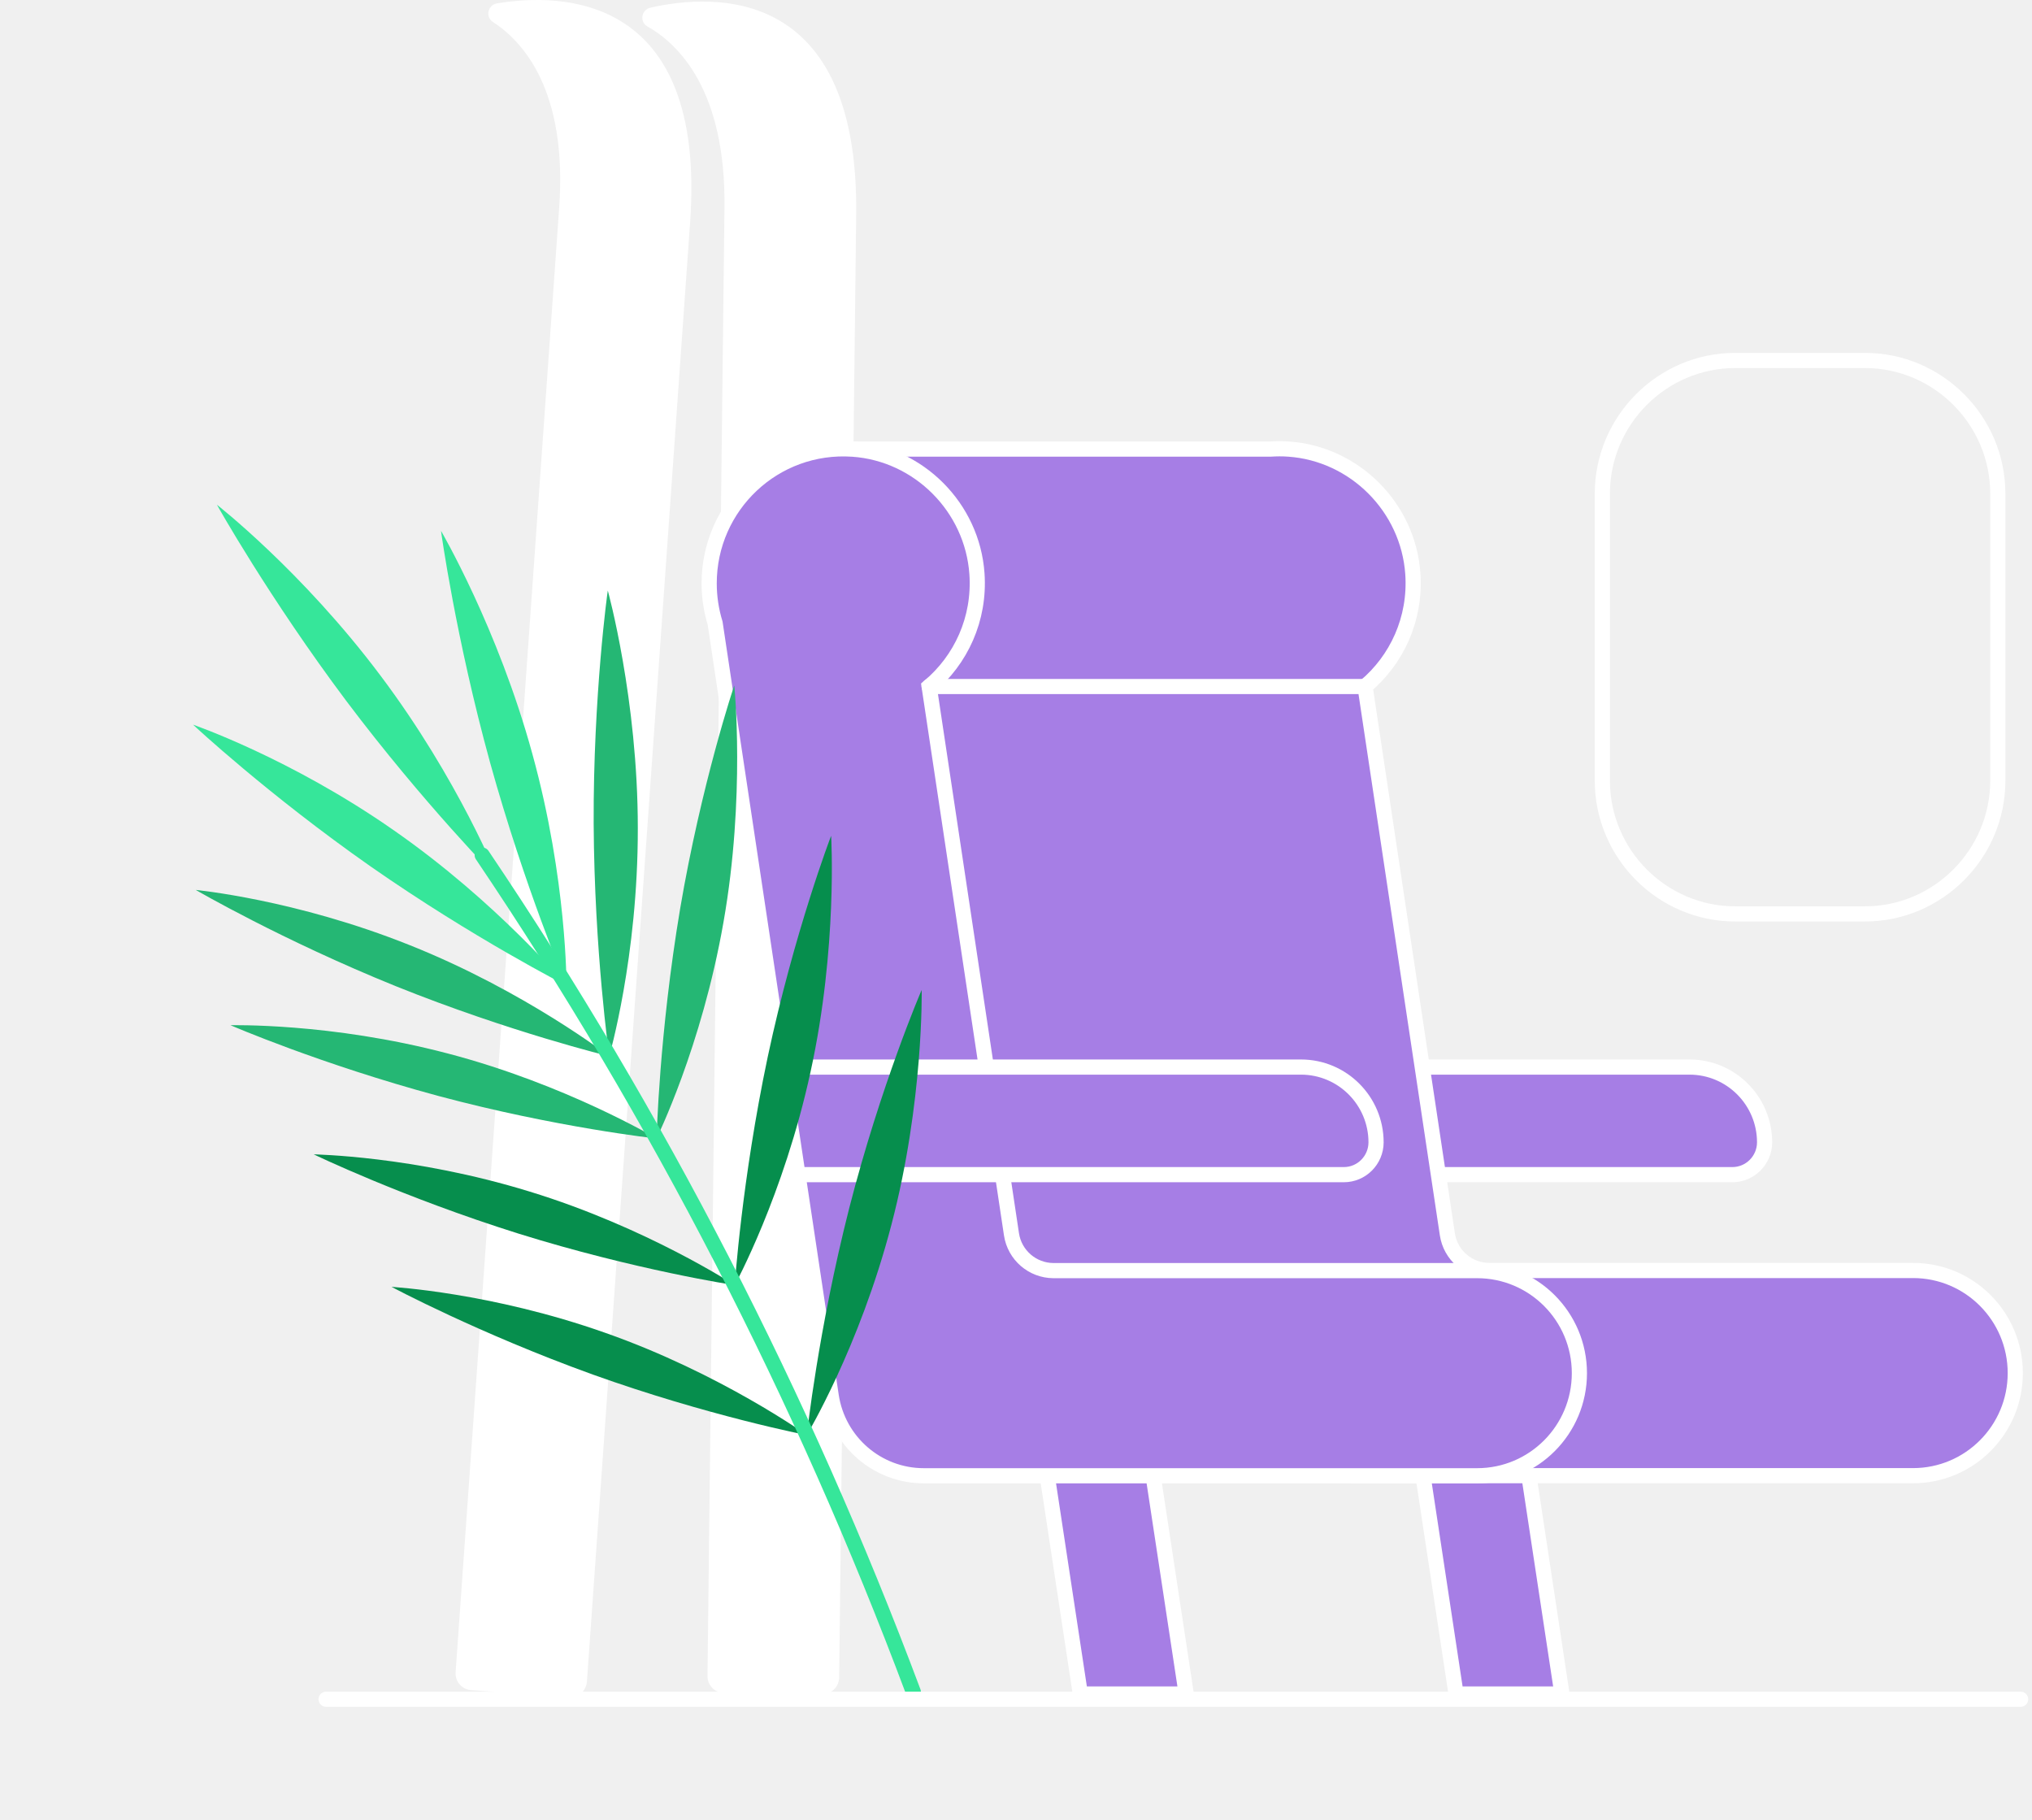
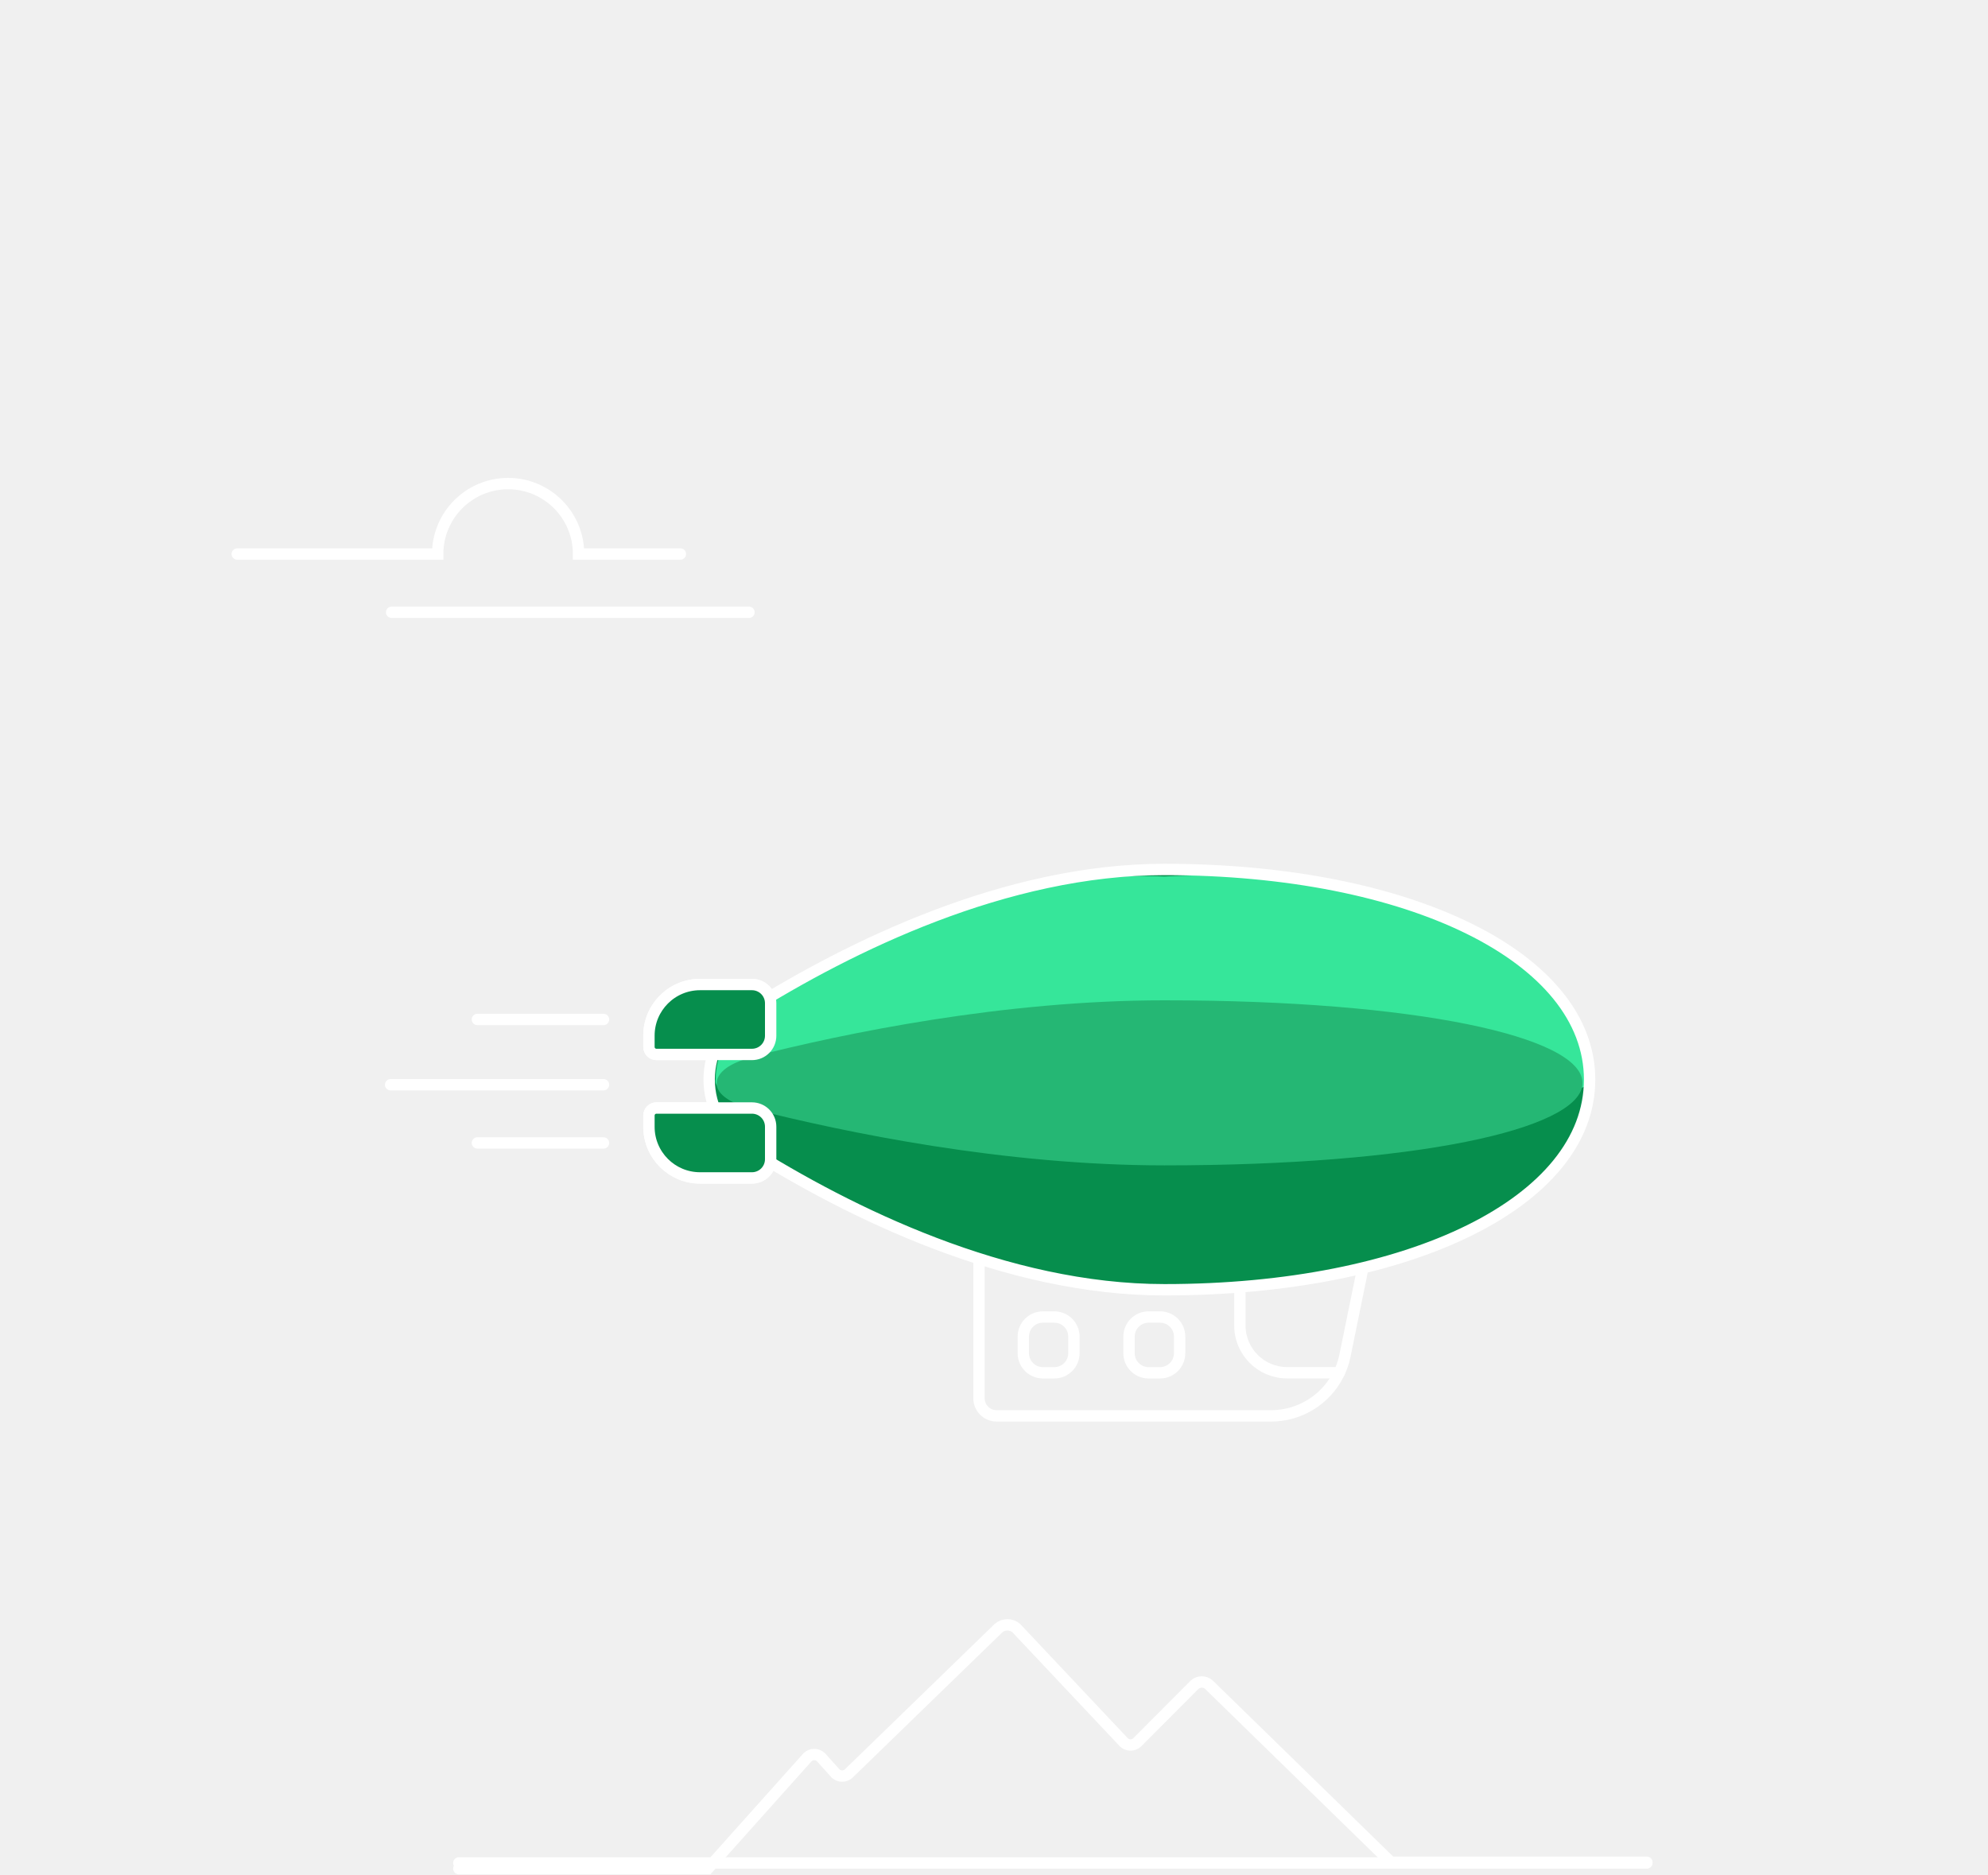
- <svg xmlns="http://www.w3.org/2000/svg" width="268" height="240" fill="none">
-   <path d="M62.126 222.89c-1.208-.084-2.129-1.144-2.036-2.356L73.752 27.366c1.098-15.486-4.799-21.919-8.745-24.47-1.022-.661-.667-2.246.532-2.45C73.997-.953 93.159-.885 91.022 29.29L77.41 221.763c-.085 1.212-1.141 2.136-2.349 2.043l-12.936-.916z" fill="#fff" />
-   <path d="M95.483 223.263c-1.217-.017-2.188-1.017-2.171-2.229l2.239-193.634c.186-15.528-6.075-21.605-10.164-23.911-1.065-.602-.803-2.204.389-2.475 8.356-1.899 27.494-2.967 27.147 27.284l-2.247 192.931c-.017 1.221-1.014 2.195-2.222 2.178l-12.97-.144z" fill="#fff" />
-   <path d="M245.97 120.526h-17.118c-9.634 0-17.52-7.907-17.52-17.58V65.118c0-9.673 7.886-17.579 17.52-17.579h17.118c9.635 0 17.521 7.907 17.521 17.579v37.828c0 9.665-7.886 17.58-17.521 17.58z" stroke="#fff" stroke-width="2" />
-   <path d="M228.482 154.913h-60.741v-14.189h55.089c5.466 0 9.902 4.45 9.902 9.934-.008 2.348-1.909 4.255-4.25 4.255zM156.453 223.407h-13.966l-6.312-41.591h13.967l6.311 41.591zM206.008 223.407h-13.967l-6.303-41.591h13.967l6.303 41.591z" fill="#A67EE5" stroke="#fff" stroke-width="2" stroke-miterlimit="10" />
-   <path d="M252.309 167.551h-55.891c-2.763 0-5.112-2.026-5.526-4.772l-10.857-72.242c4.174-3.501 6.717-8.9 6.303-14.884-.608-8.739-7.672-15.825-16.383-16.427-.811-.059-1.614-.051-2.408 0h-55.089l-.312 102.89 15.766 23.352 47.189 8.391c1.326.483 2.746.754 4.224.754h72.984c7.452 0 13.485-6.06 13.485-13.527 0-7.476-6.033-13.536-13.485-13.536z" fill="#A67EE5" stroke="#fff" stroke-width="2" stroke-miterlimit="10" />
-   <path d="M133.404 162.787l-10.857-72.241c4.174-3.501 6.717-8.9 6.303-14.884-.608-8.739-7.672-15.825-16.383-16.427-10.333-.712-18.934 7.484-18.934 17.698 0 1.831.279 3.594.786 5.255L109.628 184.079c.913 6.06 6.1 10.544 12.209 10.544h72.984c7.452 0 13.485-6.06 13.485-13.528 0-7.476-6.041-13.527-13.485-13.527H138.93c-2.763-.017-5.112-2.043-5.526-4.781z" fill="#A67EE5" stroke="#fff" stroke-width="2" stroke-miterlimit="10" />
-   <path d="M177.238 154.913h-71.995l-2.129-14.189h68.472c5.466 0 9.902 4.45 9.902 9.934-.008 2.348-1.909 4.255-4.25 4.255z" fill="#A67EE5" stroke="#fff" stroke-width="2" stroke-miterlimit="10" />
-   <path d="M122.547 90.537h57.488" stroke="#fff" stroke-width="2" stroke-miterlimit="10" stroke-linecap="round" />
-   <path d="M50.163 89.071c10.35 13.753 15.589 26.951 15.589 26.924-.026-.007-9.88-10.007-20.077-23.553-10.172-13.571-17.066-25.861-17.067-25.882-.026-.007 11.226 8.739 21.555 22.511zM51.922 109.489c13.717 9.539 22.811 20.511 22.797 20.486-.019.006-12.308-6.27-25.84-15.708-13.514-9.465-23.412-18.675-23.416-18.701-.023.008 12.752 4.356 26.459 13.923z" fill="#36E69A" />
-   <path d="M64.64 100.581c4.568 16.471 10.059 29.379 10.079 29.394-.018.017.097-13.847-4.497-30.522-4.562-16.677-12.075-29.461-12.055-29.445-.014.014 1.937 14.1 6.473 30.573z" fill="#36E69A" />
-   <path d="M78.298 108.621c.096 16.905 2.051 30.654 2.061 30.67-.025.004 3.784-13.013 3.762-30.054.008-17.037-3.965-31.378-3.958-31.355-.019.005-1.929 13.844-1.865 30.739z" fill="#25B774" />
-   <path d="M54.065 124.656c15.151 6.039 26.312 14.657 26.293 14.635-.007.015-13.166-3.197-28.171-9.239-14.993-6.071-26.355-12.676-26.368-12.69-.014.013 13.099 1.224 28.246 7.294zM59.044 138.93c15.592 4.071 27.573 11.22 27.556 11.209-.003.023-13.308-1.46-28.784-5.605-15.473-4.17-27.409-9.318-27.419-9.334-.007.026 13.059-.372 28.647 3.73zM89.696 119.886c-2.764 16.471-3.098 30.231-3.095 30.246-.024-.003 5.936-11.994 8.824-28.543 2.912-16.535 1.416-31.206 1.421-31.188-.028-0-4.359 13.026-7.151 29.485z" fill="#25B774" />
-   <path d="M69.841 157.14c15.411 4.711 27.083 12.354 27.07 12.34-.003.023-13.239-2.017-28.529-6.793-15.29-4.804-26.995-10.439-27.004-10.455-.007.026 13.057.167 28.463 4.908z" fill="#068E4D" />
-   <path d="M101.254 139.387c-3.444 16.341-4.347 30.078-4.341 30.097-.024-.003 6.431-11.74 9.995-28.158 3.595-16.402 2.706-31.116 2.711-31.097-.024-.003-4.893 12.828-8.365 29.158zM79.878 175.79c15.203 5.349 26.557 13.481 26.544 13.467-.006.019-13.147-2.571-28.23-7.979-15.081-5.443-26.544-11.555-26.553-11.571-.007.025 13.041.704 28.24 6.083z" fill="#068E4D" />
-   <path d="M111.998 159.354c-4.117 16.186-5.586 29.887-5.579 29.899-.026-.007 6.906-11.475 11.148-27.729 4.268-16.247 3.994-30.981 3.993-30.964-.024-.003-5.419 12.614-9.562 28.794z" fill="#068E4D" />
-   <path d="M63.598 112.768c23.181 34.376 42.278 71.413 56.86 110.366" stroke="#36E69A" stroke-width="2" stroke-miterlimit="10" stroke-linecap="round" stroke-linejoin="round" />
-   <path d="M43.009 224.097H266.5" stroke="#fff" stroke-width="2" stroke-miterlimit="10" stroke-linecap="round" />
+ <svg xmlns="http://www.w3.org/2000/svg" viewBox="0 0 350 330">
+   <g>
+     <animate attributeName="opacity" to="0" fill="freeze" begin="cloud2FadeOut.begin" dur="0.5s" />
+     <g>
+       <g id="board" transform-origin="50% 90%">
+         <animateTransform attributeName="transform" type="translate" values="0 0; 0 -23; 0 0" dur="1.5s" repeatCount="indefinite" />
+         <animateTransform attributeName="transform" type="scale" values="1 1; 1 0.7; 1 1" dur="1.5s" additive="sum" repeatCount="indefinite" />
+         <path d="M175.44,249.28h48.36a13.27,13.27,0,0,0,13-10.65l3.74-18.32H172.36v25.89A3.09,3.09,0,0,0,175.44,249.28Z" fill="none" stroke="#fff" stroke-linecap="round" stroke-linejoin="round" stroke-width="2" />
+         <path d="M235.79,241.69h-9.22a8.31,8.31,0,0,1-8.28-8.31V220.31" fill="none" stroke="#fff" stroke-linecap="round" stroke-miterlimit="10" stroke-width="2" />
+         <path id="window" d="M204.25,231.88h-2.05a3.45,3.45,0,0,0-3.43,3.45v2.92a3.45,3.45,0,0,0,3.43,3.45h2.05a3.45,3.45,0,0,0,3.43-3.45v-2.92A3.44,3.44,0,0,0,204.25,231.88Z" fill="none" stroke="#fff" stroke-linecap="round" stroke-linejoin="round" stroke-width="2">
+           <animate attributeName="opacity" to="0" dur="0.1s" fill="freeze" begin="2.7s" additive="sum" />
+         </path>
+         <path d="M185.64,231.88h-2.05a3.45,3.45,0,0,0-3.43,3.45v2.92a3.45,3.45,0,0,0,3.43,3.45h2.05a3.45,3.45,0,0,0,3.43-3.45v-2.92A3.45,3.45,0,0,0,185.64,231.88Z" fill="none" stroke="#fff" stroke-linecap="round" stroke-linejoin="round" stroke-width="2" />
+       </g>
+       <g id="rearWings" transform="0 3">
+         <animateTransform attributeName="transform" type="translate" values="0 3; 0 -3; 0 3" dur="1.5s" repeatCount="indefinite" />
+         <path d="M123.23,173.34h9.16a3.29,3.29,0,0,1,3.29,3.3v5.71a3.29,3.29,0,0,1-3.29,3.3H115.57a1.32,1.32,0,0,1-1.32-1.32v-2a9,9,0,0,1,9-9" fill="#068e4d" />
+         <path d="M123.23,173.34h9.16a3.29,3.29,0,0,1,3.29,3.3v5.71a3.29,3.29,0,0,1-3.29,3.3H115.57a1.32,1.32,0,0,1-1.32-1.32v-2A9,9,0,0,1,123.23,173.34Z" fill="none" stroke="#fff" stroke-linecap="round" stroke-linejoin="round" stroke-width="2" />
+         <path d="M123.23,207.39h9.16a3.29,3.29,0,0,0,3.29-3.3v-5.71a3.29,3.29,0,0,0-3.29-3.3H115.57a1.32,1.32,0,0,0-1.32,1.32v2a9,9,0,0,0,9,9" fill="#068e4d" />
+         <path d="M123.23,207.39h9.16a3.29,3.29,0,0,0,3.29-3.3v-5.71a3.29,3.29,0,0,0-3.29-3.3H115.57a1.32,1.32,0,0,0-1.32,1.32v2A9,9,0,0,0,123.23,207.39Z" fill="none" stroke="#fff" stroke-linecap="round" stroke-linejoin="round" stroke-width="2" />
+       </g>
+       <path d="M205,227.08c43.38,0,74.86-15.55,74.86-37s-31.48-37-74.86-37c-27.94,0-55.36,13.53-73.46,24.87a14.3,14.3,0,0,0,0,24.21c18.09,11.33,45.52,24.87,73.46,24.87" fill="#068e4d" />
+       <path d="M132.18,195.12c16.74,4.27,44.58,10,72.81,10,44.14,0,72.75-6.32,73.6-14.18-0.86,19.34-29.45,34.86-73.6,34.86-28.23,0-56.07-14.19-72.81-24.68a12.88,12.88,0,0,1-6-10.18c0.26,1.61,2.26,3.18,6,4.14" fill="#068e4d" />
+       <path id="body-app" d="m 205 197 C 182 197 168 197 157 196 C 147 192 125 195 126 190 a 12.93 12.93 0 0 1 6.18 -11 c 15.82 -12 43.82 -26 72.81 -24.68 c 44.01 -2.32 76.01 14.68 75.01 36.68 c -3 1 -3 1 -4 1 C 270 195 251 196 206 197" fill="#36e69a">
+         <animate attributeName="d" values="m 205 197 C 182 197 168 197 157 196 C 147 192 125 195 126 190 a 12.93 12.93 0 0 1 6.18 -11 c 15.82 -12 43.82 -26 72.81 -24.68 c 44.01 -2.32 76.01 14.68 75.01 36.68 c -3 1 -3 1 -4 1 C 270 195 251 196 206 197;         M 206 199 C 182 200 170 200 157 201 C 138 198 125 200 126 190 a 12.93 12.93 0 0 1 6.18 -11 c 15.82 -12 43.82 -26 72.81 -24.68 c 44.01 -2.32 76.01 14.68 75.01 40.68 c -3 1 -3 1 -6 1 C 269 198 251 198 206 199;         m 205 197 C 182 197 168 197 157 196 C 147 192 125 195 126 190 a 12.93 12.93 0 0 1 6.18 -11 c 15.82 -12 43.82 -26 72.81 -24.68 c 44.01 -2.32 76.01 14.68 75.01 36.68 c -3 1 -3 1 -4 1 C 270 195 251 196 206 197" dur="1.5s" repeatCount="indefinite" />
+       </path>
+       <path id="body-shadow" transform-origin="center" d="M132.18,186.12c16.74-4.27,44.58-10,72.81-10,44.53,0,73.26,6.43,73.61,14.38,0,0.17,0,.34,0,0.51-0.85,7.86-29.45,14.17-73.6,14.17-28.23,0-56.07-5.76-72.81-10-3.79-1-5.79-2.53-6-4.13l0-.51c0.13-1.69,2.15-3.36,6.1-4.37" fill="#25b774">
+         <animate attributeName="d" values="M132.18,186.12c16.74-4.27,44.58-10,72.81-10,44.53,0,73.26,6.43,73.61,14.38,0,0.17,0,.34,0,0.51-0.85,7.86-29.45,14.17-73.6,14.17-28.23,0-56.07-5.76-72.81-10-3.79-1-5.79-2.53-6-4.13l0-.51c0.13-1.69,2.15-3.36,6.1-4.37;         M 132 186 c 15.82 -4.12 44.82 -6.12 72.82 -6.12 c 33 0 67.18 1.12 73.61 8.38 c 0 0.17 0 0.34 0 0.51 c 0.4 12.99 -52.61 14.11 -73.61 15.11 c -17 0 -64 -5 -73 -7 c -4 -1 -6 -2 -6 -4.13 l 0.18 -2.75 c 1 -2 3 -3 6 -4;         M132.18,186.12c16.74-4.27,44.58-10,72.81-10,44.53,0,73.26,6.43,73.61,14.38,0,0.17,0,.34,0,0.51-0.85,7.86-29.45,14.17-73.6,14.17-28.23,0-56.07-5.76-72.81-10-3.79-1-5.79-2.53-6-4.13l0-.51c0.13-1.69,2.15-3.36,6.1-4.37" dur="1.5s" repeatCount="indefinite" />
+         <animateTransform attributeName="transform" type="translate" values="0 0; 0 6; 0 0" dur="1.5s" additive="sum" repeatCount="indefinite" />
+       </path>
+       <path d="M205,227.08c43.38,0,74.86-15.55,74.86-37s-31.48-37-74.86-37c-27.94,0-55.36,13.53-73.46,24.87a14.3,14.3,0,0,0,0,24.21C149.63,213.54,177.06,227.08,205,227.08Z" fill="none" stroke="#fff" stroke-width="2" />
+       <g id="frontWings" transform="0 -3">
+         <animateTransform attributeName="transform" type="translate" values="0 -3; 0 3; 0 -3" dur="1.5s" repeatCount="indefinite" />
+         <path d="M123.23,173.34h9.16a3.29,3.29,0,0,1,3.29,3.3v5.71a3.29,3.29,0,0,1-3.29,3.3H115.57a1.32,1.32,0,0,1-1.32-1.32v-2a9,9,0,0,1,9-9" fill="#068e4d" />
+         <path d="M123.23,207.39h9.16a3.29,3.29,0,0,0,3.29-3.3v-5.71a3.29,3.29,0,0,0-3.29-3.3H115.57a1.32,1.32,0,0,0-1.32,1.32v2a9,9,0,0,0,9,9" fill="#068e4d" />
+         <path d="M123.23,173.34h9.16a3.29,3.29,0,0,1,3.29,3.3v5.71a3.29,3.29,0,0,1-3.29,3.3H115.57a1.32,1.32,0,0,1-1.32-1.32v-2A9,9,0,0,1,123.23,173.34Z" fill="none" stroke="#fff" stroke-linecap="round" stroke-linejoin="round" stroke-width="2" />
+         <path d="M123.23,207.39h9.16a3.29,3.29,0,0,0,3.29-3.3v-5.71a3.29,3.29,0,0,0-3.29-3.3H115.57a1.32,1.32,0,0,0-1.32,1.32v2A9,9,0,0,0,123.23,207.39Z" fill="none" stroke="#fff" stroke-linecap="round" stroke-linejoin="round" stroke-width="2" />
+       </g>
+     </g>
+     <g id="cloud1">
+       <animateTransform id="cloud1Move" attributeName="transform" type="translate" from="250 0" to="0 0" dur="2s" />
+       <animate attributeName="opacity" from="0" to="1" dur="0.5s" />
+       <animate attributeName="opacity" from="1" to="0" begin="cloud1Move.end - 0.5s" dur="0.5s" fill="freeze" />
+       <line x1="68.95" y1="107.8" x2="131.86" y2="107.8" fill="none" stroke="#fff" stroke-linecap="round" stroke-miterlimit="10" stroke-width="2" />
+       <g>
+         <path d="M41.77,97.54H77.06a12.4,12.4,0,1,1,24.8,0h17.93" fill="none" stroke="#fff" stroke-linecap="round" stroke-miterlimit="10" stroke-width="2" />
+         <animateTransform attributeName="transform" type="translate" from="0 0" to="-30 0" dur="2s" />
+       </g>
+     </g>
+     <g id="cloud2" opacity="0">
+       <animateTransform id="cloud2Move" attributeName="transform" type="translate" from="50 0" to="-100 0" dur="1s" begin="cloud1Move.end" />
+       <animate attributeName="opacity" from="0" to="1" dur="0.3s" begin="cloud1Move.end" fill="freeze" />
+       <animate id="cloud2FadeOut" attributeName="opacity" from="1" to="0" begin="cloud2Move.end - 0.3s" dur="0.3s" fill="freeze" />
+       <line x1="258.96" y1="93.19" x2="298.74" y2="93.19" fill="none" stroke="#fff" stroke-linecap="round" stroke-miterlimit="10" stroke-width="2" />
+       <g>
+         <animateTransform attributeName="transform" type="translate" from="0 0" to="-30 0" dur="1s" begin="cloud1Move.end" />
+         <path d="M278.75,82.91H251.39a12.4,12.4,0,1,0-24.8,0H208.65" fill="none" stroke="#fff" stroke-linecap="round" stroke-miterlimit="10" stroke-width="2" />
+         <line x1="287.01" y1="82.91" x2="309.21" y2="82.91" fill="none" stroke="#fff" stroke-linecap="round" stroke-miterlimit="10" stroke-width="2" />
+       </g>
+     </g>
+     <line x1="106.25" y1="179.49" x2="84.05" y2="179.49" fill="none" stroke="#fff" stroke-linecap="round" stroke-miterlimit="10" stroke-width="2" transform-origin="right">
+       <animate attributeName="x2" values="84.05; 80; 84.05" dur="0.3s" repeatCount="indefinite" />
+     </line>
+     <line x1="106.25" y1="201.23" x2="84.05" y2="201.23" fill="none" stroke="#fff" stroke-linecap="round" stroke-miterlimit="10" stroke-width="2">
+       <animate attributeName="x2" values="84.05; 80; 84.05" begin="0.15s" dur="0.3s" repeatCount="indefinite" />
+     </line>
+     <line x1="106.25" y1="190.98" x2="68.77" y2="190.98" fill="none" stroke="#fff" stroke-linecap="round" stroke-miterlimit="10" stroke-width="2">
+       <animate attributeName="x2" values="68.77; 62; 68.77" dur="0.2s" repeatCount="indefinite" />
+     </line>
+   </g>
+   <path id="window" d="M 202.2 231.88 h -2.05 a 3.45 3.45 0 0 0 -3.43 3.45 v 2.92 a 3.45 3.45 0 0 0 3.43 3.45 h 2.05 a 3.45 3.45 0 0 0 3.43 -3.45 v -2.92 a 3.44 3.44 0 0 0 -3.43 -3.45 z" fill="none" stroke="#fff" stroke-linecap="round" stroke-linejoin="round" stroke-width="2" opacity="0">
+     <animate attributeName="opacity" to="1" dur="0.1s" fill="freeze" begin="cloud2FadeOut.begin" />
+     <animate id="windowMove" attributeName="d" to="M 275,152.42 h-17.2a17.6 17.6 90 00-17.5 17.6v37.9a17.6 17.6 90 0017.6 17.6h17.1a17.6 17.6 90 0017.5-17.6v-37.8a17.6 17.6 90 00-17.5-17.6z" dur="0.5s" fill="freeze" begin="cloud2FadeOut.begin" />
+   </path>
+   <defs>
+     <clipPath id="windowClip">
+       <path d="M275,225.43H257.87a17.6,17.6,0,0,1-17.52-17.58V170a17.6,17.6,0,0,1,17.52-17.58H275A17.6,17.6,0,0,1,292.51,170v37.83A17.61,17.61,0,0,1,275,225.43Z" />
+     </clipPath>
+   </defs>
+   <g id="ski" opacity="0">
+     <animate attributeName="opacity" to="1" dur="0.3s" fill="freeze" begin="windowMove.end + 0.15s" />
+     <animateTransform attributeName="transform" type="translate" values="-80 0; 0 0" dur="0.3s" fill="freeze" begin="windowMove.end + 0.15s" />
+     <path d="M91.14,327.79a2.2,2.2,0,0,1-2-2.36l13.66-193.17c1.1-15.49-4.8-21.92-8.75-24.47a1.35,1.35,0,0,1,.53-2.45C103,104,122.18,104,120,134.19L106.43,326.67a2.2,2.2,0,0,1-2.35,2Z" fill="#fff" />
+     <path d="M124.5,328.17a2.2,2.2,0,0,1-2.17-2.23l2.24-193.63c0.19-15.53-6.07-21.61-10.16-23.91a1.35,1.35,0,0,1,.39-2.47c8.36-1.9,27.49-3,27.15,27.28l-2.25,192.93a2.2,2.2,0,0,1-2.22,2.18Z" fill="#fff" />
+   </g>
+   <g id="cloud3" clip-path="url(#windowClip)">
+     <g opacity="0" transform="translate(270 160)">
+       <animate attributeName="opacity" to="1" dur="0.1ms" fill="freeze" begin="windowMove.end" />
+       <animateTransform id="cloud3Move" attributeName="transform" type="translate" to="-20 160" dur="2.5s" fill="freeze" additive="sum" begin="windowMove.end" />
+       <animate attributeName="opacity" to="0" dur="0.3s" fill="freeze" begin="cloud3Move.end - 0.3s" />
+       <line x1="28.18" y1="38.34" x2="91.09" y2="38.34" fill="none" stroke="#fff" stroke-linecap="round" stroke-miterlimit="10" stroke-width="2">
+         <animateTransform attributeName="transform" type="translate" to="50 0" dur="2s" fill="freeze" begin="windowMove.end" />
+       </line>
+       <path d="M41.77,97.54H77.06a12.4,12.4,0,1,1,24.8,0h17.93" transform="translate(-40.77 -69.46)" fill="none" stroke="#fff" stroke-linecap="round" stroke-miterlimit="10" stroke-width="2" />
+       <line x1="218.19" y1="23.72" x2="257.97" y2="23.72" fill="none" stroke="#fff" stroke-linecap="round" stroke-miterlimit="10" stroke-width="2">
+         <animateTransform attributeName="transform" type="translate" to="50 0" dur="2s" fill="freeze" begin="windowMove.end + 1.3s" />
+       </line>
+       <path d="M278.75,82.91H251.39a12.4,12.4,0,1,0-24.8,0H208.65" transform="translate(-40.77 -69.46)" fill="none" stroke="#fff" stroke-linecap="round" stroke-miterlimit="10" stroke-width="2" />
+       <line x1="246.24" y1="13.45" x2="268.43" y2="13.45" fill="none" stroke="#fff" stroke-linecap="round" stroke-miterlimit="10" stroke-width="2" />
+     </g>
+   </g>
+   <g id="chair" opacity="0">
+     <animate attributeName="opacity" to="1" dur="0.3s" fill="freeze" begin="windowMove.end" />
+     <animateTransform attributeName="transform" type="translate" values="-80 0; 0 0" to="1" dur="0.3s" fill="freeze" begin="windowMove.end" />
+     <path d="M257.5,259.82H196.76V245.63h55.09a9.92,9.92,0,0,1,9.9,9.93,4.26,4.26,0,0,1-4.25,4.25" fill="#a67ee5" />
+     <path d="M257.5,259.82H196.76V245.63h55.09a9.92,9.92,0,0,1,9.9,9.93A4.26,4.26,0,0,1,257.5,259.82Z" fill="none" stroke="#fff" stroke-miterlimit="10" stroke-width="2" />
+     <polygon points="185.47 328.31 171.5 328.31 165.19 286.72 179.16 286.72 185.47 328.31" fill="#a67ee5" />
+     <polygon points="185.47 328.31 171.5 328.31 165.19 286.72 179.16 286.72 185.47 328.31" fill="none" stroke="#fff" stroke-miterlimit="10" stroke-width="2" />
+     <polygon points="235.03 328.31 221.06 328.31 214.76 286.72 228.72 286.72 235.03 328.31" fill="#a67ee5" />
+     <polygon points="235.03 328.31 221.06 328.31 214.76 286.72 228.72 286.72 235.03 328.31" fill="none" stroke="#fff" stroke-miterlimit="10" stroke-width="2" />
+     <path d="M281.33,272.45H225.44a5.59,5.59,0,0,1-5.53-4.77l-10.86-72.24a17.71,17.71,0,0,0-12.49-31.31H141.48L141.16,267l15.77,23.35,47.19,8.39a12.3,12.3,0,0,0,4.22.75h73a13.53,13.53,0,0,0,0-27.06" fill="#a67ee5" />
+     <path d="M281.33,272.45H225.44a5.59,5.59,0,0,1-5.53-4.77l-10.86-72.24a17.71,17.71,0,0,0-12.49-31.31H141.48L141.16,267l15.77,23.35,47.19,8.39a12.3,12.3,0,0,0,4.22.75h73A13.53,13.53,0,0,0,281.33,272.45Z" fill="none" stroke="#fff" stroke-miterlimit="10" stroke-width="2" />
+     <path d="M162.42,267.69l-10.86-72.24a17.71,17.71,0,1,0-29-13.61,18,18,0,0,0,.79,5.25L138.65,289a12.36,12.36,0,0,0,12.21,10.54h73a13.53,13.53,0,0,0,0-27.05H167.95a5.62,5.62,0,0,1-5.53-4.78" fill="#a67ee5" />
+     <path d="M162.42,267.69l-10.86-72.24a17.71,17.71,0,1,0-29-13.61,18,18,0,0,0,.79,5.25L138.65,289a12.36,12.36,0,0,0,12.21,10.54h73a13.53,13.53,0,0,0,0-27.05H167.95A5.62,5.62,0,0,1,162.42,267.69Z" fill="none" stroke="#fff" stroke-miterlimit="10" stroke-width="2" />
+     <path d="M206.26,259.82h-72l-2.13-14.19H200.6a9.92,9.92,0,0,1,9.9,9.93,4.26,4.26,0,0,1-4.25,4.25" fill="#a67ee5" />
+     <path d="M206.26,259.82h-72l-2.13-14.19H200.6a9.92,9.92,0,0,1,9.9,9.93A4.26,4.26,0,0,1,206.26,259.82Z" fill="none" stroke="#fff" stroke-miterlimit="10" stroke-width="2" />
+     <line x1="151.57" y1="195.44" x2="209.05" y2="195.44" fill="none" stroke="#fff" stroke-linecap="round" stroke-miterlimit="10" stroke-width="2" />
+   </g>
+   <g id="leaf" opacity="0" transform="translate(-50 0) rotate(-9)" transform-origin="149.48 328">
+     <animate attributeName="opacity" to="1" dur="0.3s" fill="freeze" begin="windowMove.end" />
+     <animateTransform id="leafMove" attributeName="transform" type="translate" values="-50 0; 0 0" dur="0.3s" fill="freeze" begin="windowMove.end + 0.15s" />
+     <animateTransform attributeName="transform" type="rotate" values="0; 7; 0; -5; 0; 2; 0;" dur="1s" fill="freeze" additive="sum" begin="leafMove.end" />
+     <path d="M79.18,194A131,131,0,0,1,94.77,220.9a255,255,0,0,1-20.08-23.55,259,259,0,0,1-17.07-25.88A131.72,131.72,0,0,1,79.18,194" fill="#36e69a" />
+     <path d="M80.94,214.39a127.19,127.19,0,0,1,22.8,20.49A242.09,242.09,0,0,1,77.9,219.17a235.86,235.86,0,0,1-23.42-18.7,119.82,119.82,0,0,1,26.46,13.92" fill="#36e69a" />
+     <path d="M93.66,205.48a258.38,258.38,0,0,0,10.08,29.39,125.63,125.63,0,0,0-4.5-30.52,135.9,135.9,0,0,0-12.06-29.44,260.33,260.33,0,0,0,6.47,30.57" fill="#36e69a" />
+     <path d="M107.32,213.52a250.14,250.14,0,0,0,2.06,30.67,119.93,119.93,0,0,0,3.76-30.05,131.24,131.24,0,0,0-4-31.36,238.1,238.1,0,0,0-1.87,30.74" fill="#25b774" />
+     <path d="M83.08,229.56a121.93,121.93,0,0,1,26.29,14.64A225.91,225.91,0,0,1,81.21,235a228.11,228.11,0,0,1-26.37-12.69,113.61,113.61,0,0,1,28.25,7.29" fill="#25b774" />
+     <path d="M88.06,243.83A118.11,118.11,0,0,1,115.62,255a211,211,0,0,1-28.78-5.6,220.87,220.87,0,0,1-27.42-9.33,114,114,0,0,1,28.65,3.73" fill="#25b774" />
+     <path d="M118.71,224.79a238,238,0,0,0-3.1,30.25,117.11,117.11,0,0,0,8.82-28.54,127.44,127.44,0,0,0,1.42-31.19,213.92,213.92,0,0,0-7.15,29.48" fill="#25b774" />
+     <path d="M98.86,262a118.24,118.24,0,0,1,27.07,12.34,212.3,212.3,0,0,1-28.53-6.79,220.78,220.78,0,0,1-27-10.45A114.06,114.06,0,0,1,98.86,262" fill="#068e4d" />
+     <path d="M130.27,244.29a236.56,236.56,0,0,0-4.34,30.1,116.94,116.94,0,0,0,10-28.16,127.42,127.42,0,0,0,2.71-31.1,214.43,214.43,0,0,0-8.36,29.16" fill="#068e4d" />
+     <path d="M108.9,280.69a118.21,118.21,0,0,1,26.54,13.47,213.62,213.62,0,0,1-28.23-8,221.65,221.65,0,0,1-26.55-11.57,113.82,113.82,0,0,1,28.24,6.08" fill="#068e4d" />
+     <path d="M141,264.26a236.09,236.09,0,0,0-5.58,29.9,117.46,117.46,0,0,0,11.15-27.73,127.2,127.2,0,0,0,4-31A214.24,214.24,0,0,0,141,264.26" fill="#068e4d" />
+     <path d="M92.62,217.67A529.26,529.26,0,0,1,149.48,328" fill="none" stroke="#36e69a" stroke-linecap="round" stroke-linejoin="round" stroke-width="2" />
+   </g>
+   <g id="mountains">
+     <path d="M289.94 327.88h-45.06l-32.08-31.3a1.89 1.89 0 00-2.44 0l-10.2 10.23a1.72 1.72 0 01-2.25 0l-19-20.17a2.4 2.4 0 00-3.1 0l-26.42 25.64a1.71 1.71 0 01-2.25 0l-2.63-2.92a1.71 1.71 0 00-2.31 0l-17.57 19.64h-43.85" fill="none" stroke="#fff" stroke-linecap="round" stroke-miterlimit="10" stroke-width="2">
+       <animate attributeName="d" values="M289.94 327.88h-45.06l-32.08-31.3a1.89 1.89 0 00-2.44 0l-10.2 10.23a1.72 1.72 0 01-2.25 0l-19-20.17a2.4 2.4 0 00-3.1 0l-26.42 25.64a1.71 1.71 0 01-2.25 0l-2.63-2.92a1.71 1.71 0 00-2.31 0l-17.57 19.64h-43.85;               M 289.94,327.88 h-45.06l-33.88-28.88a0 0 0 000 0l-12 10a0 0 0 010 0l-22-19a0 0 0 000 0l-29 24a0 0 0 010 0l-5-2a0 0 0 000 0l-18.37 17h-43.85;               M 289.94,327.88 h-44.94l-30-3.88a0 .5 0 00-2-1l-10-2a0 0 0 01-2-1l-19-1a0 0 0 00-11 3l-20 2a0 0 0 01-3 1l-3 1a0 0 0 00-3 0l-17.37 3h-43.85;               M 289.94,327.88 h-45.06l-29.88-.88a0 0 0 00-2 0l-10 0a0 0 0 01-2 0l-18 0a0 0 0 00-2 0l-30 0a0 0 0 01-3 1l-3 0a0 0 0 00-3 0l-17.37 1h-43.85;               M 289.94,327.88 h-45.06l-1.88 0a0 0 0 00-35 0l-2 0a0 0 0 01-2.25 0l-3.75 0a0 0 0 00-35 0l-1 0a0 0 0 01-2.25 0l-.75 0a0 0 0 00-19 0l-17.37 0h-43.85" dur="0.5s" fill="freeze" begin="cloud2FadeOut.begin" />
+     </path>
+     <path d="M289.94,328H200.15c-0.86,0-1.56,0-2.25,0h-19c-1.5,0-2.23,0-3.1,0h-32.3c-1.09,0-1.66,0-2.31,0H80.78" fill="none" stroke="#fff" stroke-linecap="round" stroke-miterlimit="10" stroke-width="2" />
+   </g>
</svg>
